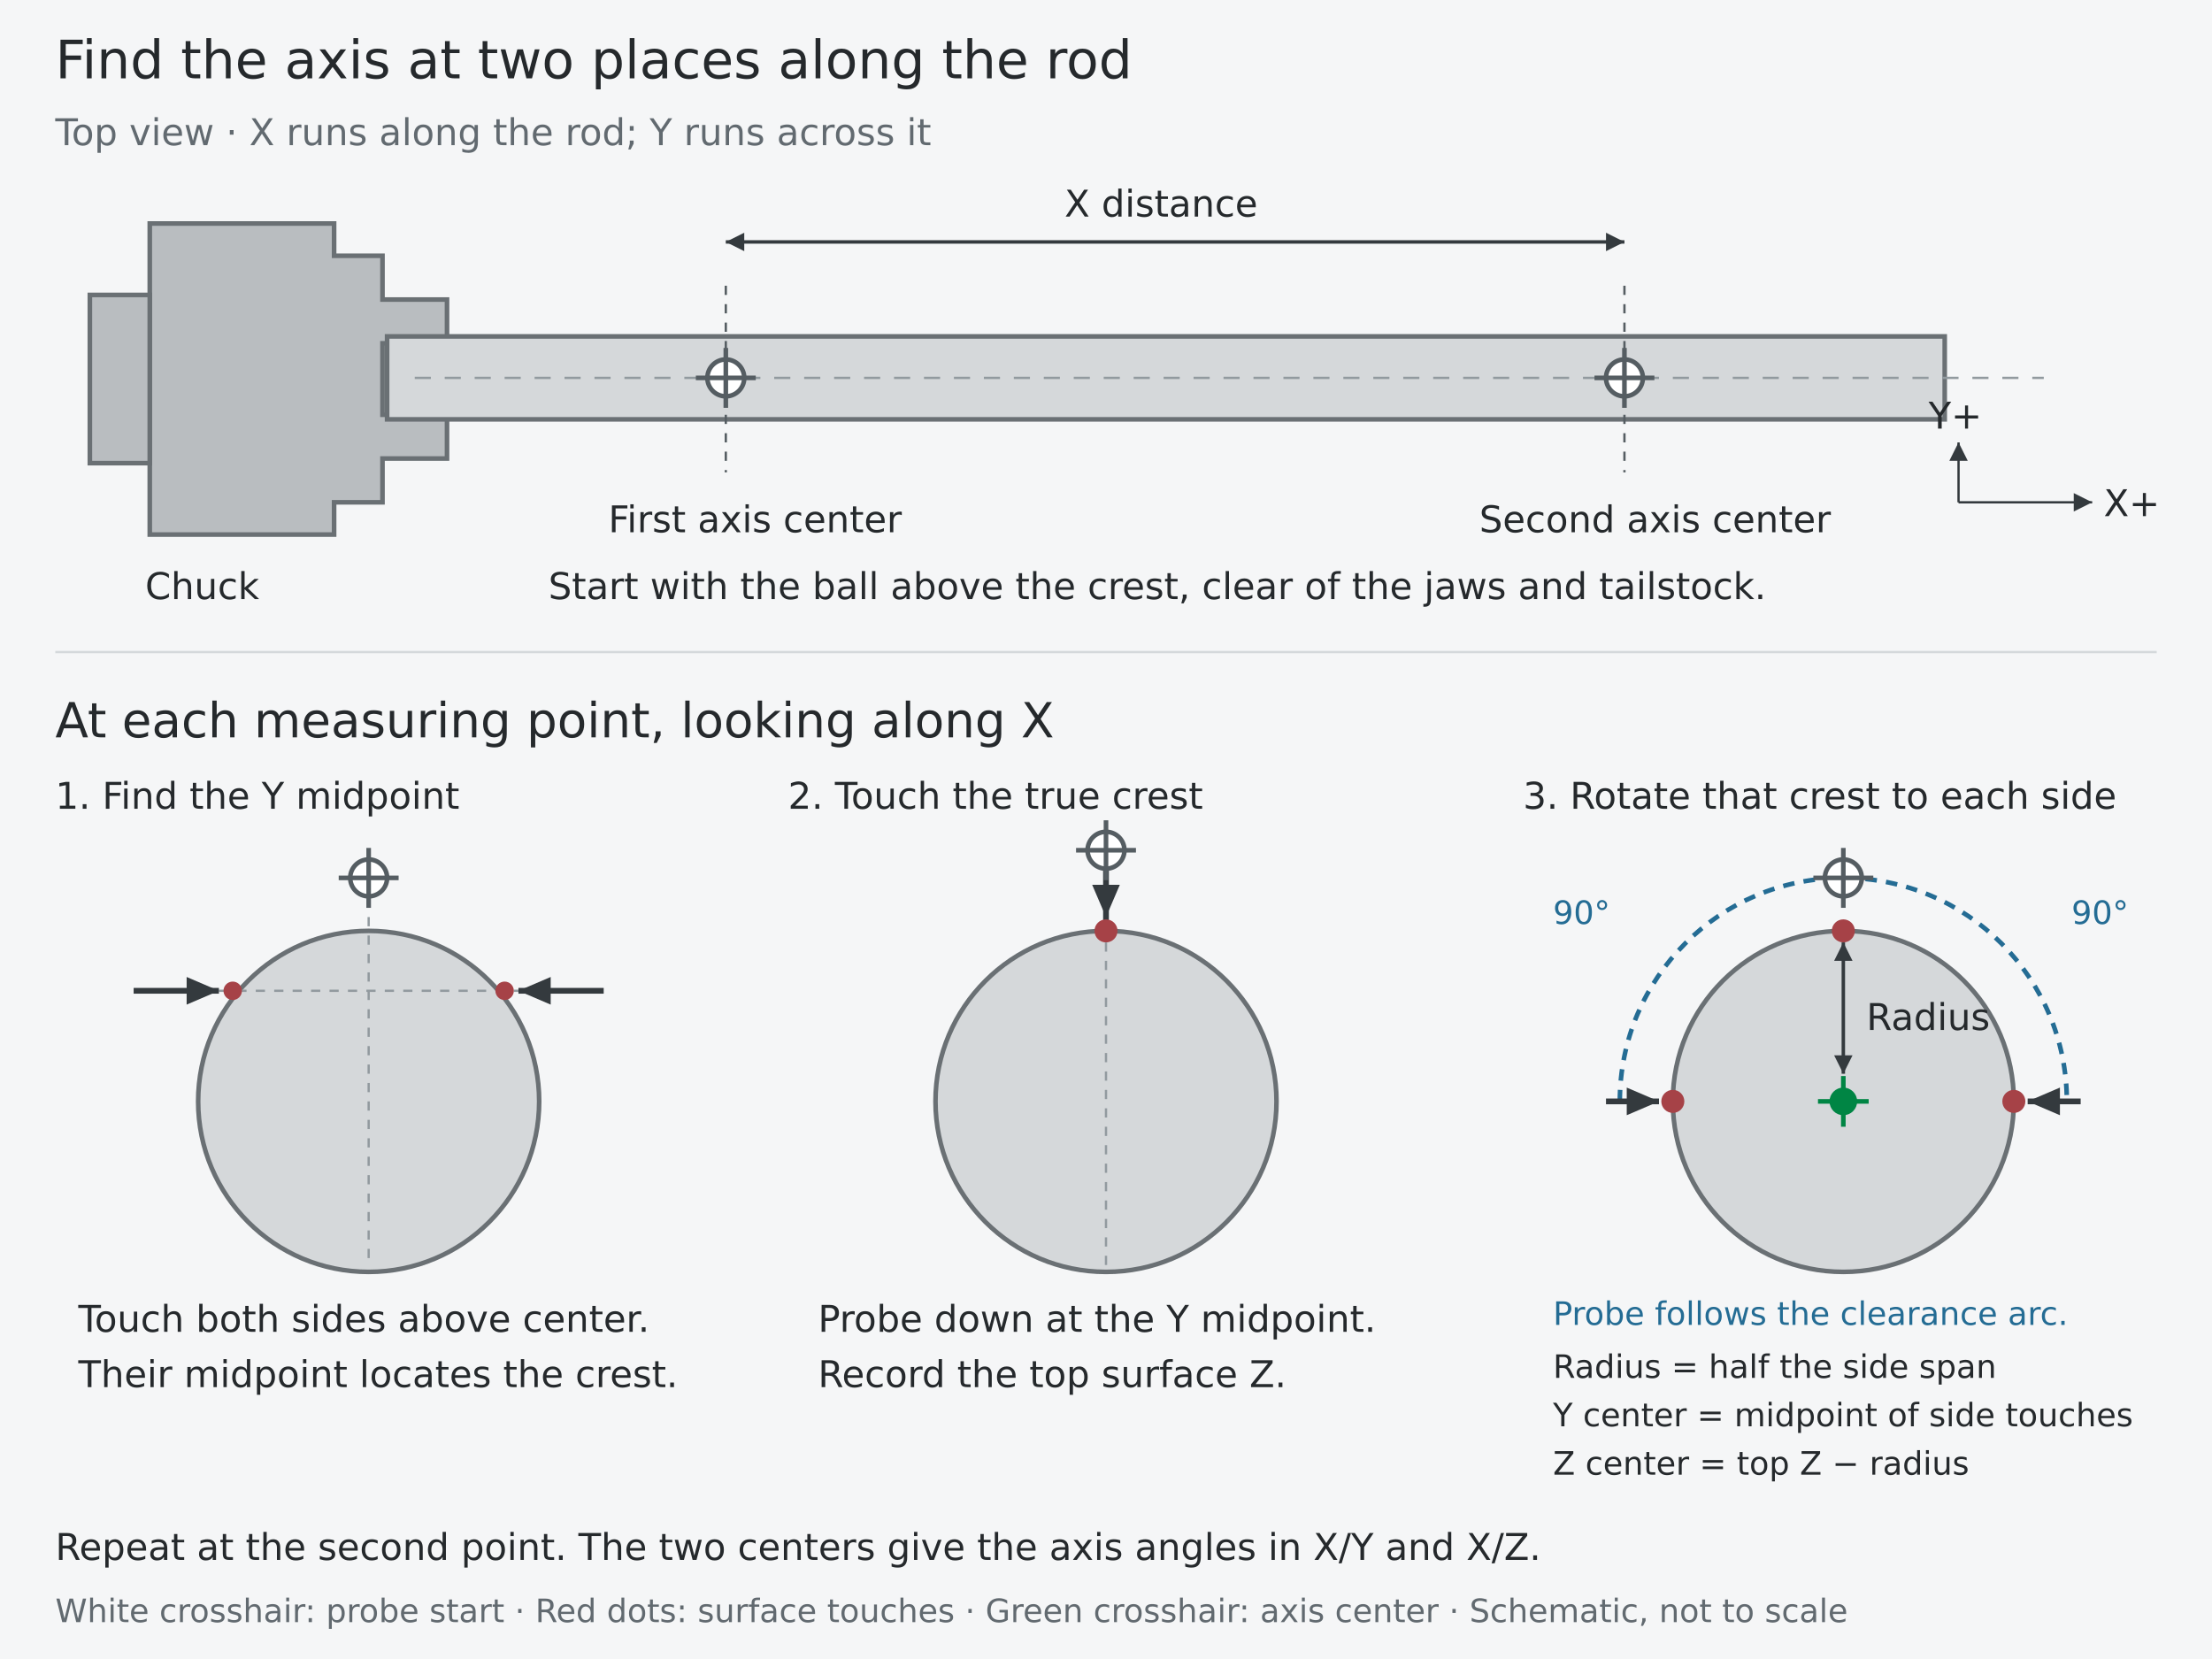
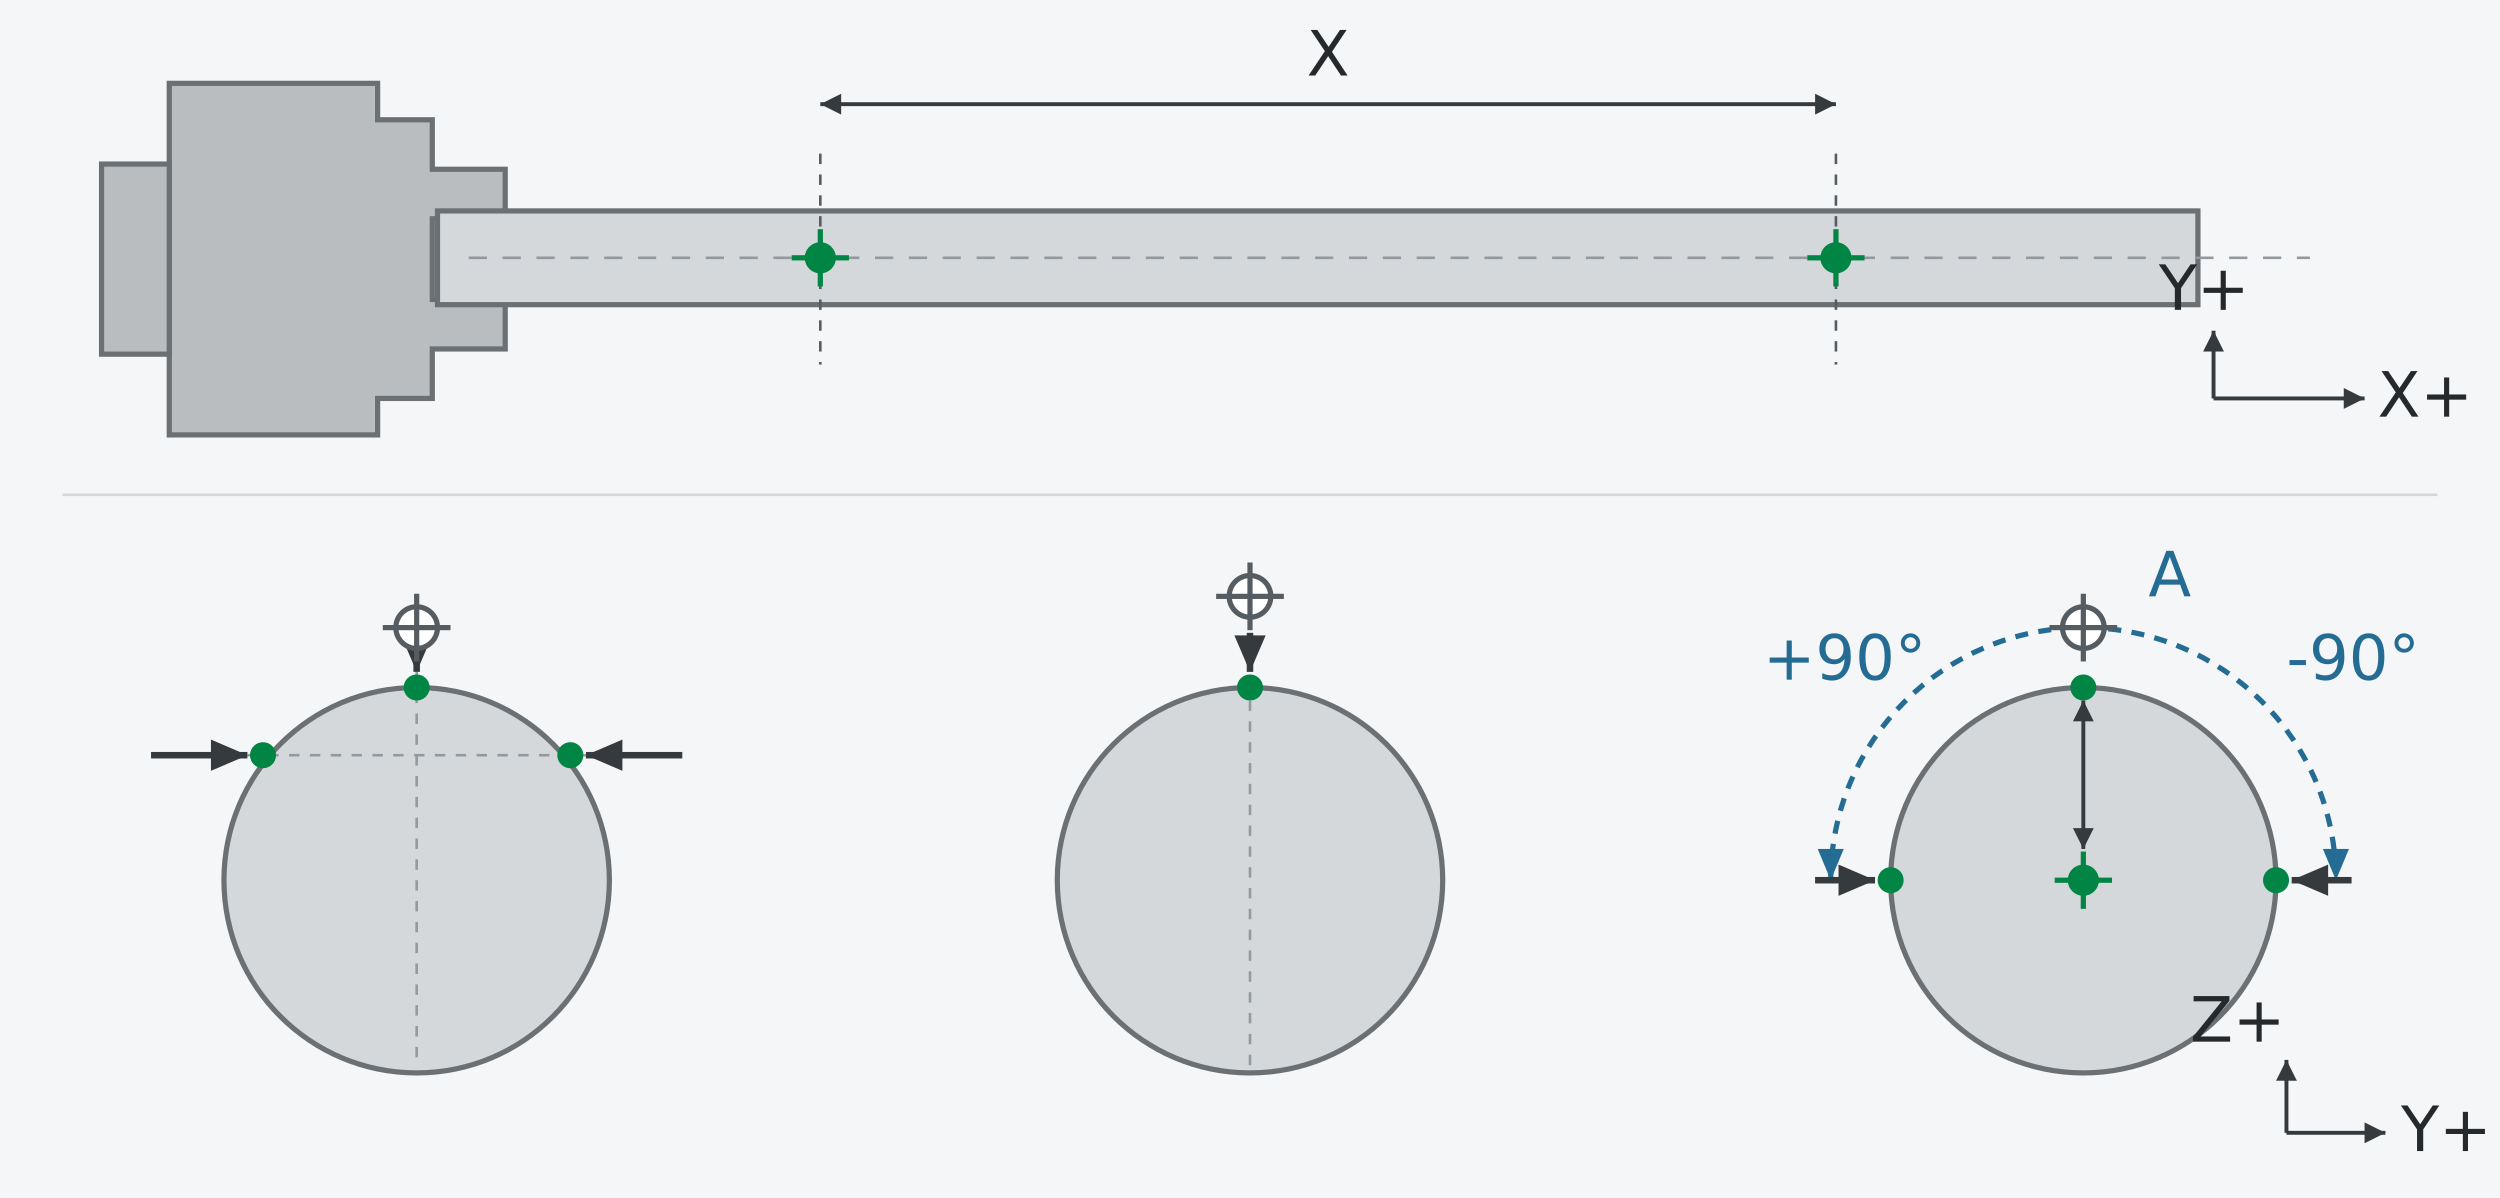
- <svg xmlns="http://www.w3.org/2000/svg" width="960" height="720" viewBox="0 0 960 720" role="img" aria-labelledby="title desc">
+ <svg xmlns="http://www.w3.org/2000/svg" width="768" height="368" viewBox="0 65 960 460" role="img" aria-labelledby="title">
  <defs>
    <path id="arrow" d="M-14-6L0 0L-14 6Z" fill="#343a3e" />
    <path id="dimension" d="M-8-4L0 0L-8 4Z" fill="#343a3e" />
+     <path id="blue" d="M-12-5L0 0L-12 5Z" fill="#246c94" />
    <g id="start" fill="#fff" stroke="#555d62" stroke-width="2">
      <circle r="8" />
      <path d="M-13 0H13M0-13V13" />
    </g>
    <g id="zero" fill="#008544" stroke="#008544" stroke-width="2">
      <circle r="5" />
      <path d="M-11 0H11M0-11V11" />
    </g>
  </defs>
-   <rect width="960" height="720" fill="#f5f6f7" />
-   <g font-family="DejaVu Sans, sans-serif" fill="#25292c" font-size="16">
-     <text x="24" y="34" font-size="23">Find the axis at two places along the rod</text>
-     <text x="24" y="63" fill="#626a70">Top view · X runs along the rod; Y runs across it</text>
+   <rect y="65" width="960" height="460" fill="#f5f6f7" />
+   <g font-family="DejaVu Sans, sans-serif" fill="#25292c" font-size="24">
    <path d="M65 97H145V111H166V130H194V149H166V180H194V199H166V218H145V232H65Z" fill="#b9bdc0" stroke="#6a7074" stroke-width="2" />
    <rect x="39" y="128" width="26" height="73" fill="#b9bdc0" stroke="#6a7074" stroke-width="2" />
    <rect x="168" y="146" width="676" height="36" fill="#d5d8da" stroke="#6a7074" stroke-width="2" />
    <path d="M180 164H887" stroke="#929a9f" stroke-dasharray="7 6" />
    <path d="M315 124V205M705 124V205" stroke="#555d62" stroke-dasharray="4 4" />
-     <use href="#start" x="315" y="164" />
-     <use href="#start" x="705" y="164" />
-     <text x="264" y="231">First axis center</text>
-     <text x="642" y="231">Second axis center</text>
+     <use href="#zero" x="315" y="164" />
+     <use href="#zero" x="705" y="164" />
    <path d="M315 105H705" stroke="#343a3e" stroke-width="1.5" />
    <use href="#dimension" transform="translate(315 105) rotate(180)" />
    <use href="#dimension" transform="translate(705 105)" />
-     <text x="462" y="94">X distance</text>
-     <text x="63" y="260">Chuck</text>
-     <text x="238" y="260">Start with the ball above the crest, clear of the jaws and tailstock.</text>
-     <path d="M850 218H908M850 218V192" fill="none" stroke="#343a3e" />
+     <text text-anchor="middle" x="510" y="94">X</text>
+     <path d="M850 218H908M850 218V192" fill="none" stroke="#343a3e" stroke-width="1.5" />
    <use href="#dimension" transform="translate(908 218)" />
    <use href="#dimension" transform="translate(850 192) rotate(-90)" />
-     <text x="913" y="224">X+</text>
-     <text x="837" y="186">Y+</text>
-     <path d="M24 283H936" stroke="#d4d8db" />
-     <text x="24" y="320" font-size="21">At each measuring point, looking along X</text>
-     <text x="24" y="351">1. Find the Y midpoint</text>
-     <text x="342" y="351">2. Touch the true crest</text>
-     <text x="661" y="351">3. Rotate that crest to each side</text>
-     <g fill="#d5d8da" stroke="#6a7074" stroke-width="2">
-       <circle cx="160" cy="478" r="74" />
-       <circle cx="480" cy="478" r="74" />
-       <circle cx="800" cy="478" r="74" />
+     <text x="913" y="225">X+</text>
+     <text x="829" y="184">Y+</text>
+     <path d="M24 255H936" stroke="#d4d8db" />
+     <g transform="translate(0 -75)">
+       <g fill="#d5d8da" stroke="#6a7074" stroke-width="2">
+         <circle cx="160" cy="478" r="74" />
+         <circle cx="480" cy="478" r="74" />
+         <circle cx="800" cy="478" r="74" />
+       </g>
+       <path d="M63 430H257M160 398V550" stroke="#929a9f" stroke-dasharray="4 4" />
+       <path d="M58 430H95M262 430H225M160 394V398" stroke="#343a3e" stroke-width="2.5" />
+       <use href="#arrow" transform="translate(95 430)" />
+       <use href="#arrow" transform="translate(225 430) rotate(180)" />
+       <use href="#arrow" transform="translate(160 398) rotate(90)" />
+       <circle cx="101" cy="430" r="5" fill="#008544" />
+       <circle cx="219" cy="430" r="5" fill="#008544" />
+       <circle cx="160" cy="404" r="5" fill="#008544" />
+       <use href="#start" x="160" y="381" />
+       <path d="M480 383V398" stroke="#343a3e" stroke-width="2.5" />
+       <use href="#arrow" transform="translate(480 398) rotate(90)" />
+       <use href="#start" x="480" y="369" />
+       <circle cx="480" cy="404" r="5" fill="#008544" />
+       <path d="M480 409V552" stroke="#929a9f" stroke-dasharray="4 4" />
+       <path d="M703 478A97 97 0 0 1 897 478" fill="none" stroke="#246c94" stroke-width="2" stroke-dasharray="5 4" />
+       <use href="#blue" transform="translate(703 478) rotate(90)" />
+       <use href="#blue" transform="translate(897 478) rotate(90)" />
+       <use href="#start" x="800" y="381" />
+       <path d="M697 478H720M903 478H880" stroke="#343a3e" stroke-width="2.5" />
+       <use href="#arrow" transform="translate(720 478)" />
+       <use href="#arrow" transform="translate(880 478) rotate(180)" />
+       <circle cx="726" cy="478" r="5" fill="#008544" />
+       <circle cx="874" cy="478" r="5" fill="#008544" />
+       <circle cx="800" cy="404" r="5" fill="#008544" />
+       <use href="#zero" x="800" y="478" />
+       <path d="M800 409V466" stroke="#343a3e" stroke-width="1.5" />
+       <use href="#dimension" transform="translate(800 409) rotate(-90)" />
+       <use href="#dimension" transform="translate(800 466) rotate(90)" />
+       <text x="677" y="401" fill="#246c94">+90°</text>
+       <text x="878" y="401" fill="#246c94">-90°</text>
+       <text x="825" y="369" fill="#246c94">A</text>
+       <path d="M878 575H916M878 575V547" fill="none" stroke="#343a3e" stroke-width="1.5" />
+       <use href="#dimension" transform="translate(916 575)" />
+       <use href="#dimension" transform="translate(878 547) rotate(-90)" />
+       <text x="922" y="582">Y+</text>
+       <text x="841" y="540">Z+</text>
    </g>
-     <path d="M63 430H257" stroke="#929a9f" stroke-dasharray="4 4" />
-     <path d="M58 430H95" stroke="#343a3e" stroke-width="2.5" />
-     <path d="M262 430H225" stroke="#343a3e" stroke-width="2.5" />
-     <use href="#arrow" transform="translate(95 430)" />
-     <use href="#arrow" transform="translate(225 430) rotate(180)" />
-     <circle cx="101" cy="430" r="4" fill="#a64247" />
-     <circle cx="219" cy="430" r="4" fill="#a64247" />
-     <path d="M160 398V550" stroke="#929a9f" stroke-dasharray="4 4" />
-     <use href="#start" x="160" y="381" />
-     <text x="34" y="578">Touch both sides above center.</text>
-     <text x="34" y="602">Their midpoint locates the crest.</text>
-     <path d="M480 371V400" stroke="#343a3e" stroke-width="2.5" />
-     <use href="#arrow" transform="translate(480 398) rotate(90)" />
-     <use href="#start" x="480" y="369" />
-     <circle cx="480" cy="404" r="5" fill="#a64247" />
-     <path d="M480 409V552" stroke="#929a9f" stroke-dasharray="4 4" />
-     <text x="355" y="578">Probe down at the Y midpoint.</text>
-     <text x="355" y="602">Record the top surface Z.</text>
-     <path d="M703 478A97 97 0 0 1 897 478" fill="none" stroke="#246c94" stroke-width="2" stroke-dasharray="5 4" />
-     <use href="#start" x="800" y="381" />
-     <path d="M697 478H720" stroke="#343a3e" stroke-width="2.5" />
-     <path d="M903 478H880" stroke="#343a3e" stroke-width="2.5" />
-     <use href="#arrow" transform="translate(720 478)" />
-     <use href="#arrow" transform="translate(880 478) rotate(180)" />
-     <circle cx="726" cy="478" r="5" fill="#a64247" />
-     <circle cx="874" cy="478" r="5" fill="#a64247" />
-     <circle cx="800" cy="404" r="5" fill="#a64247" />
-     <use href="#zero" x="800" y="478" />
-     <path d="M800 409V466" stroke="#343a3e" stroke-width="1.5" />
-     <use href="#dimension" transform="translate(800 409) rotate(-90)" />
-     <use href="#dimension" transform="translate(800 466) rotate(90)" />
-     <text x="810" y="447">Radius</text>
-     <text x="674" y="401" fill="#246c94" font-size="14">90°</text>
-     <text x="899" y="401" fill="#246c94" font-size="14">90°</text>
-     <text x="674" y="575" fill="#246c94" font-size="14">Probe follows the clearance arc.</text>
-     <text x="674" y="598" font-size="14">Radius = half the side span</text>
-     <text x="674" y="619" font-size="14">Y center = midpoint of side touches</text>
-     <text x="674" y="640" font-size="14">Z center = top Z − radius</text>
-     <text x="24" y="677" font-size="16">Repeat at the second point. The two centers give the axis angles in X/Y and X/Z.</text>
-     <text x="24" y="704" fill="#626a70" font-size="14">White crosshair: probe start · Red dots: surface touches · Green crosshair: axis center · Schematic, not to scale</text>
  </g>
</svg>
